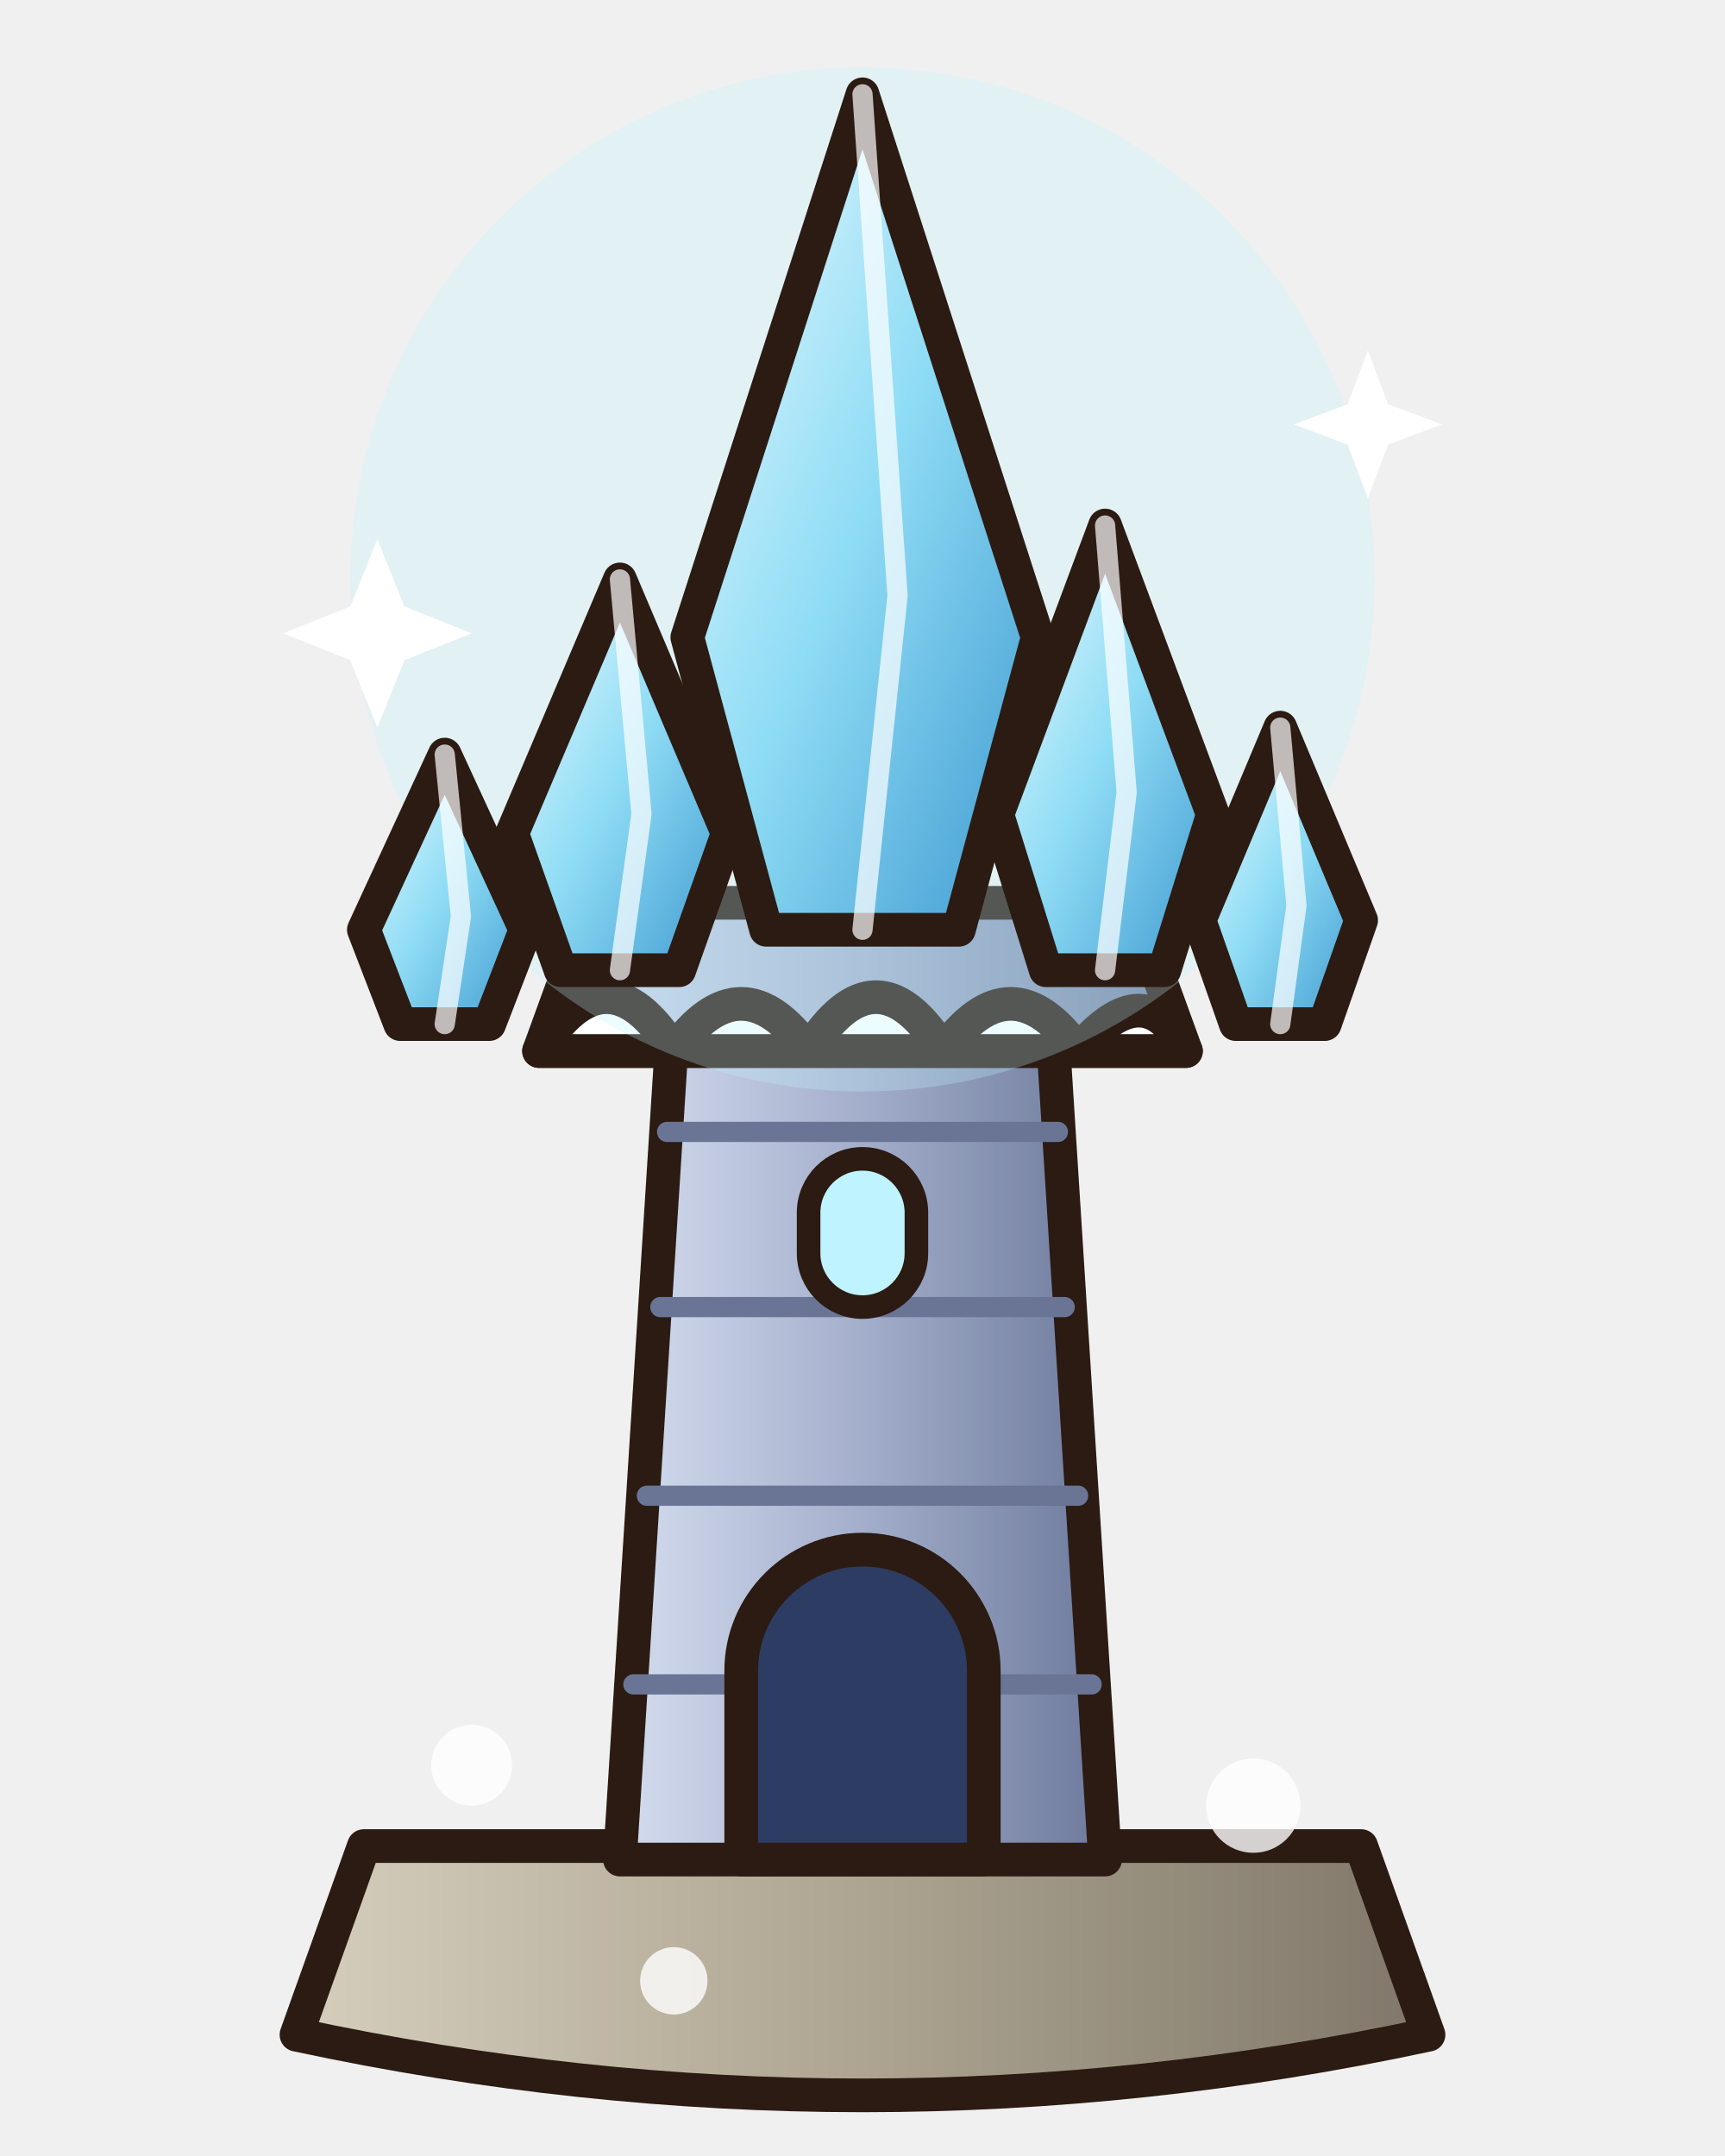
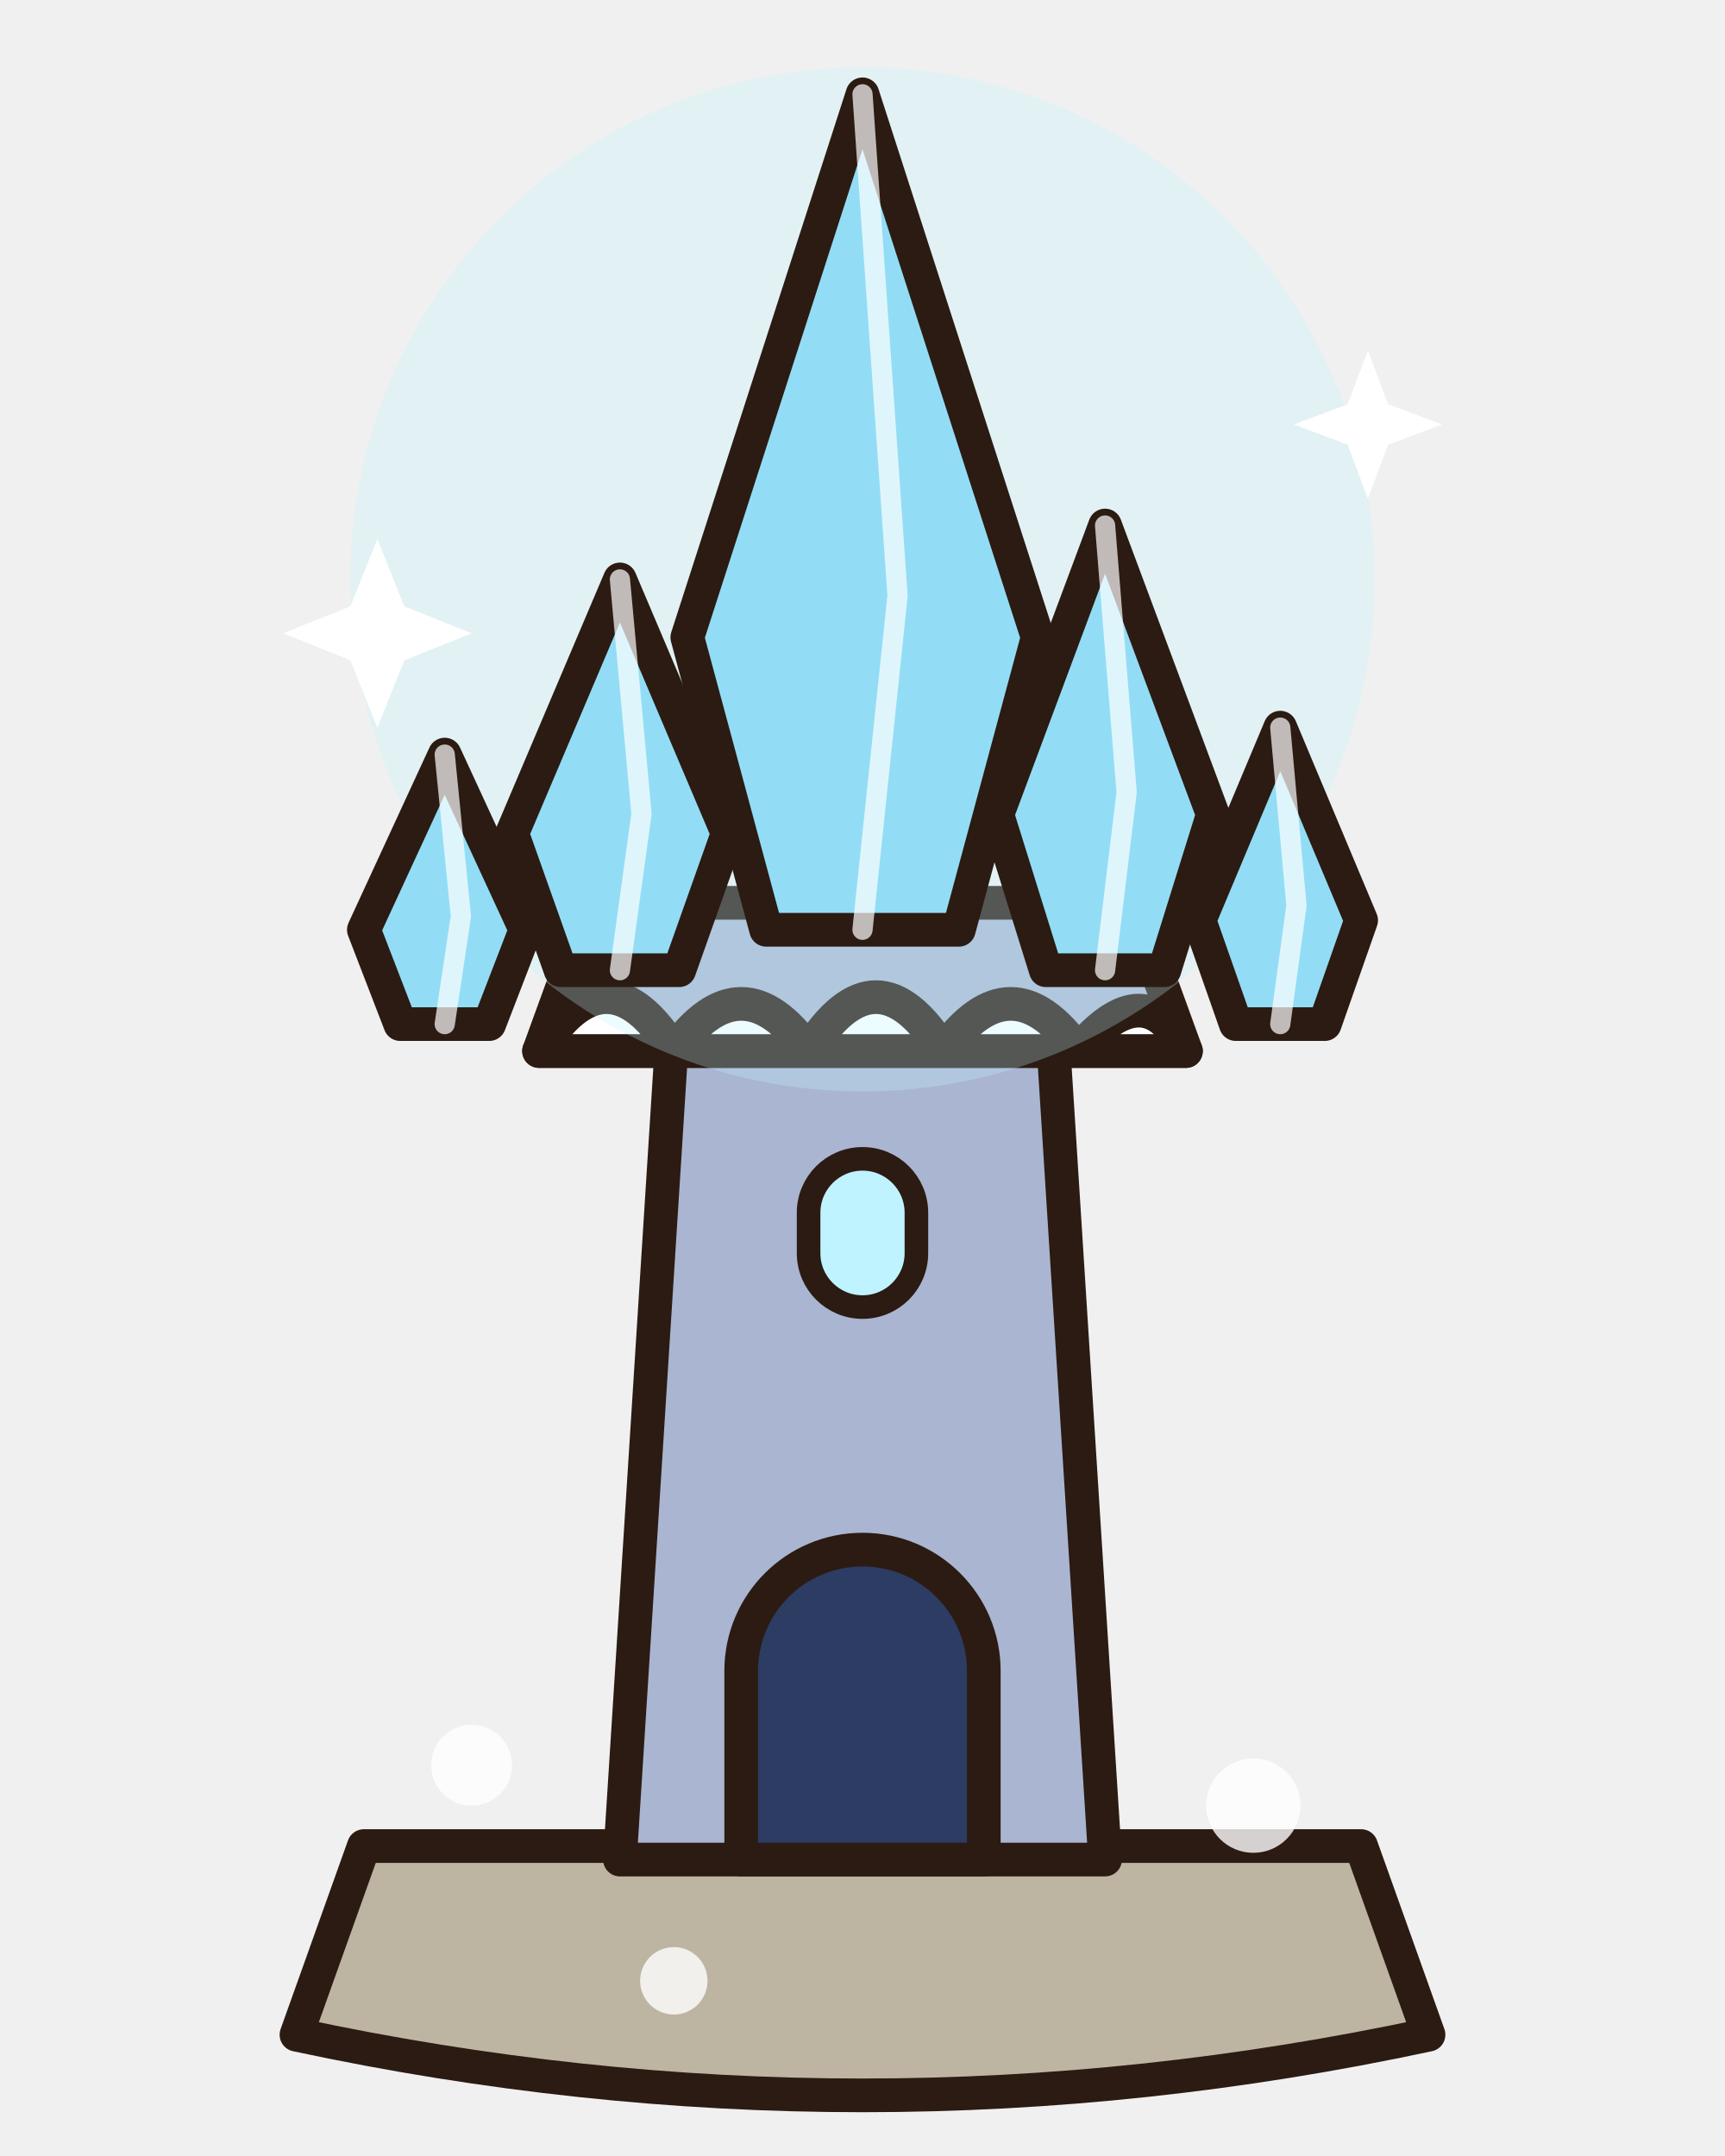
<svg xmlns="http://www.w3.org/2000/svg" viewBox="0 0 256 320" width="256" height="320">
  <defs>
    <linearGradient id="stone" x1="0" y1="0" x2="1" y2="0">
      <stop offset="0.00" stop-color="#d6cebd" />
      <stop offset="0.50" stop-color="#ada591" />
      <stop offset="1.00" stop-color="#80776a" />
    </linearGradient>
    <linearGradient id="stoneB" x1="0" y1="0" x2="1" y2="0">
      <stop offset="0.00" stop-color="#d4dcee" />
      <stop offset="0.50" stop-color="#a3aecb" />
      <stop offset="1.00" stop-color="#6e7a9c" />
    </linearGradient>
    <linearGradient id="stoneD" x1="0" y1="0" x2="1" y2="0">
      <stop offset="0.00" stop-color="#8a8a9a" />
      <stop offset="0.50" stop-color="#5d5c6d" />
      <stop offset="1.00" stop-color="#3c3b49" />
    </linearGradient>
    <linearGradient id="wood" x1="0" y1="0" x2="0" y2="1">
      <stop offset="0.00" stop-color="#c48f52" />
      <stop offset="1.00" stop-color="#7d512b" />
    </linearGradient>
    <linearGradient id="roofG" x1="0" y1="0" x2="1" y2="1">
      <stop offset="0.00" stop-color="#86d25f" />
      <stop offset="1.00" stop-color="#2d7a34" />
    </linearGradient>
    <linearGradient id="roofR" x1="0" y1="0" x2="1" y2="1">
      <stop offset="0.00" stop-color="#ee6a58" />
      <stop offset="1.00" stop-color="#9c2a22" />
    </linearGradient>
    <linearGradient id="roofP" x1="0" y1="0" x2="1" y2="1">
      <stop offset="0.00" stop-color="#a67ae8" />
      <stop offset="1.00" stop-color="#4a2c98" />
    </linearGradient>
    <linearGradient id="steel" x1="0" y1="0" x2="1" y2="1">
      <stop offset="0.00" stop-color="#eef2f6" />
      <stop offset="0.50" stop-color="#b3bcc7" />
      <stop offset="1.00" stop-color="#7a8593" />
    </linearGradient>
    <linearGradient id="gold" x1="0" y1="0" x2="1" y2="1">
      <stop offset="0.00" stop-color="#ffe27a" />
      <stop offset="1.00" stop-color="#c8901a" />
    </linearGradient>
    <linearGradient id="blue" x1="0" y1="0" x2="1" y2="1">
      <stop offset="0.00" stop-color="#5b9be8" />
      <stop offset="1.00" stop-color="#1f4c9a" />
    </linearGradient>
    <linearGradient id="copper" x1="0" y1="0" x2="1" y2="1">
      <stop offset="0.00" stop-color="#f0b27a" />
      <stop offset="1.00" stop-color="#a35f2e" />
    </linearGradient>
    <linearGradient id="ice" x1="0" y1="0" x2="1" y2="1">
      <stop offset="0.00" stop-color="#f2fdff" />
      <stop offset="0.50" stop-color="#8fdcf5" />
      <stop offset="1.00" stop-color="#3d98cf" />
    </linearGradient>
    <linearGradient id="iron" x1="0" y1="0" x2="1" y2="1">
      <stop offset="0.00" stop-color="#7c7c88" />
      <stop offset="1.00" stop-color="#2f2f38" />
    </linearGradient>
    <linearGradient id="lava" x1="0" y1="0" x2="1" y2="1">
      <stop offset="0.00" stop-color="#ffd24a" />
      <stop offset="1.00" stop-color="#ff6a1a" />
    </linearGradient>
    <radialGradient id="goblin" cx="0.4" cy="0.35" r=".8">
      <stop offset="0.00" stop-color="#aee572" />
      <stop offset="1.00" stop-color="#4f9e32" />
    </radialGradient>
    <radialGradient id="orc" cx="0.4" cy="0.35" r=".8">
      <stop offset="0.00" stop-color="#6fae4a" />
      <stop offset="1.00" stop-color="#2f6a22" />
    </radialGradient>
    <radialGradient id="wolf" cx="0.4" cy="0.35" r=".8">
      <stop offset="0.00" stop-color="#b8bec9" />
      <stop offset="1.00" stop-color="#6c7380" />
    </radialGradient>
    <radialGradient id="ogre" cx="0.4" cy="0.35" r=".8">
      <stop offset="0.00" stop-color="#b27a4c" />
      <stop offset="1.00" stop-color="#6a4126" />
    </radialGradient>
    <radialGradient id="rock" cx="0.4" cy="0.35" r=".8">
      <stop offset="0.00" stop-color="#b9b9c2" />
      <stop offset="1.00" stop-color="#6a6a78" />
    </radialGradient>
    <radialGradient id="wisp" cx="0.4" cy="0.35" r=".8">
      <stop offset="0.00" stop-color="#ffffff" />
      <stop offset="0.50" stop-color="#9ae9ff" />
      <stop offset="1.00" stop-color="#2fa6e0" />
    </radialGradient>
    <radialGradient id="drake" cx="0.4" cy="0.35" r=".8">
      <stop offset="0.00" stop-color="#e8604e" />
      <stop offset="1.00" stop-color="#8c1c1c" />
    </radialGradient>
    <radialGradient id="bat" cx="0.4" cy="0.35" r=".8">
      <stop offset="0.00" stop-color="#8f5cc0" />
      <stop offset="1.00" stop-color="#4a2a68" />
    </radialGradient>
    <radialGradient id="ghost" cx="0.4" cy="0.35" r=".8">
      <stop offset="0.00" stop-color="#eaffff" />
      <stop offset="0.50" stop-color="#9bded6" />
      <stop offset="1.00" stop-color="#4fa8a0" />
    </radialGradient>
    <radialGradient id="orb" cx="0.4" cy="0.35" r=".8">
      <stop offset="0.00" stop-color="#ffffff" />
      <stop offset="0.50" stop-color="#d9a8ff" />
      <stop offset="1.00" stop-color="#8a4fe0" />
    </radialGradient>
    <radialGradient id="glowY" cx="0.4" cy="0.35" r=".8">
      <stop offset="0.00" stop-color="#fffbd0" />
      <stop offset="0.50" stop-color="#ffe14a" />
      <stop offset="1.00" stop-color="#ff9d1a" />
    </radialGradient>
    <radialGradient id="glowC" cx="0.4" cy="0.35" r=".8">
      <stop offset="0.00" stop-color="#ffffff" />
      <stop offset="0.50" stop-color="#a8f0ff" />
      <stop offset="1.00" stop-color="#2fb8e8" />
    </radialGradient>
  </defs>
  <g stroke="#2b1b12" stroke-width="5" stroke-linejoin="round" stroke-linecap="round">
-     <path d="M44 302 Q128 320 212 302 L202 274 L54 274 Z" fill="url(#stone)" />
-     <path d="M92 276 L100 150 H156 L164 276 Z" fill="url(#stoneB)" />
-     <g stroke="#6a7596" stroke-width="3" fill="none">
-       <path d="M94 250 H162 M96 222 H160 M98 194 H158 M99 168 H157" />
-     </g>
+     <path d="M44 302 Q128 320 212 302 L202 274 L54 274 Z" fill="#bdb5a1" />
+     <path d="M92 276 L100 150 H156 L164 276 Z" fill="#aab5d1" />
    <path d="M110 276 V248 a18 18 0 0 1 36 0 V276 Z" fill="#2d3c63" />
    <rect x="120" y="172" width="16" height="22" rx="8" fill="#bff3ff" stroke-width="3.5" />
-     <path d="M80 156 H176 L168 134 H88 Z" fill="url(#stoneB)" />
+     <path d="M80 156 H176 L168 134 H88 Z" fill="#aab5d1" />
    <path d="M80 156 q10 -16 20 0 q10 -14 20 0 q10 -16 20 0 q10 -14 20 0 q10 -12 16 0 Z" fill="#ffffff" />
    <circle cx="128" cy="86" r="76" fill="#bff3ff" opacity=".28" stroke="none" />
    <g opacity="1">
-       <path d="M128 14 L154 94.6 L142.3 138 H113.7 L102 94.6 Z" fill="url(#ice)" />
+       <path d="M128 14 L154 94.6 L142.3 138 H113.7 L102 94.6 Z" fill="#92ddf5" />
      <path d="M128 14 L133.2 88.4 L128 138" fill="none" stroke="#ffffff" stroke-width="3" opacity=".7" />
    </g>
    <g opacity="1">
-       <path d="M92 86 L108 123.7 L100.8 144 H83.2 L76 123.7 Z" fill="url(#ice)" />
+       <path d="M92 86 L108 123.7 L100.8 144 H83.2 L76 123.7 Z" fill="#92ddf5" />
      <path d="M92 86 L95.2 120.8 L92 144" fill="none" stroke="#ffffff" stroke-width="3" opacity=".7" />
    </g>
    <g opacity="1">
-       <path d="M164 78 L180 120.9 L172.8 144 H155.2 L148 120.9 Z" fill="url(#ice)" />
+       <path d="M164 78 L180 120.9 L172.8 144 H155.2 L148 120.9 Z" fill="#92ddf5" />
      <path d="M164 78 L167.2 117.6 L164 144" fill="none" stroke="#ffffff" stroke-width="3" opacity=".7" />
    </g>
    <g opacity="1">
-       <path d="M66 112 L78 138 L72.6 152 H59.4 L54 138 Z" fill="url(#ice)" />
+       <path d="M66 112 L78 138 L72.6 152 H59.4 L54 138 Z" fill="#92ddf5" />
      <path d="M66 112 L68.4 136 L66 152" fill="none" stroke="#ffffff" stroke-width="3" opacity=".7" />
    </g>
    <g opacity="1">
-       <path d="M190 108 L202 136.6 L196.6 152 H183.4 L178 136.6 Z" fill="url(#ice)" />
+       <path d="M190 108 L202 136.6 L196.6 152 H183.4 L178 136.6 Z" fill="#92ddf5" />
      <path d="M190 108 L192.4 134.4 L190 152" fill="none" stroke="#ffffff" stroke-width="3" opacity=".7" />
    </g>
    <g fill="#ffffff" opacity=".8" stroke="none">
      <circle cx="70" cy="262" r="6" />
      <circle cx="186" cy="268" r="7" />
      <circle cx="100" cy="294" r="5" />
    </g>
    <g fill="#ffffff" stroke="none">
      <path d="M52 90 l4 -10 l4 10 l10 4 l-10 4 l-4 10 l-4 -10 l-10 -4 Z" />
      <path d="M200 60 l3 -8 l3 8 l8 3 l-8 3 l-3 8 l-3 -8 l-8 -3 Z" />
    </g>
  </g>
</svg>
